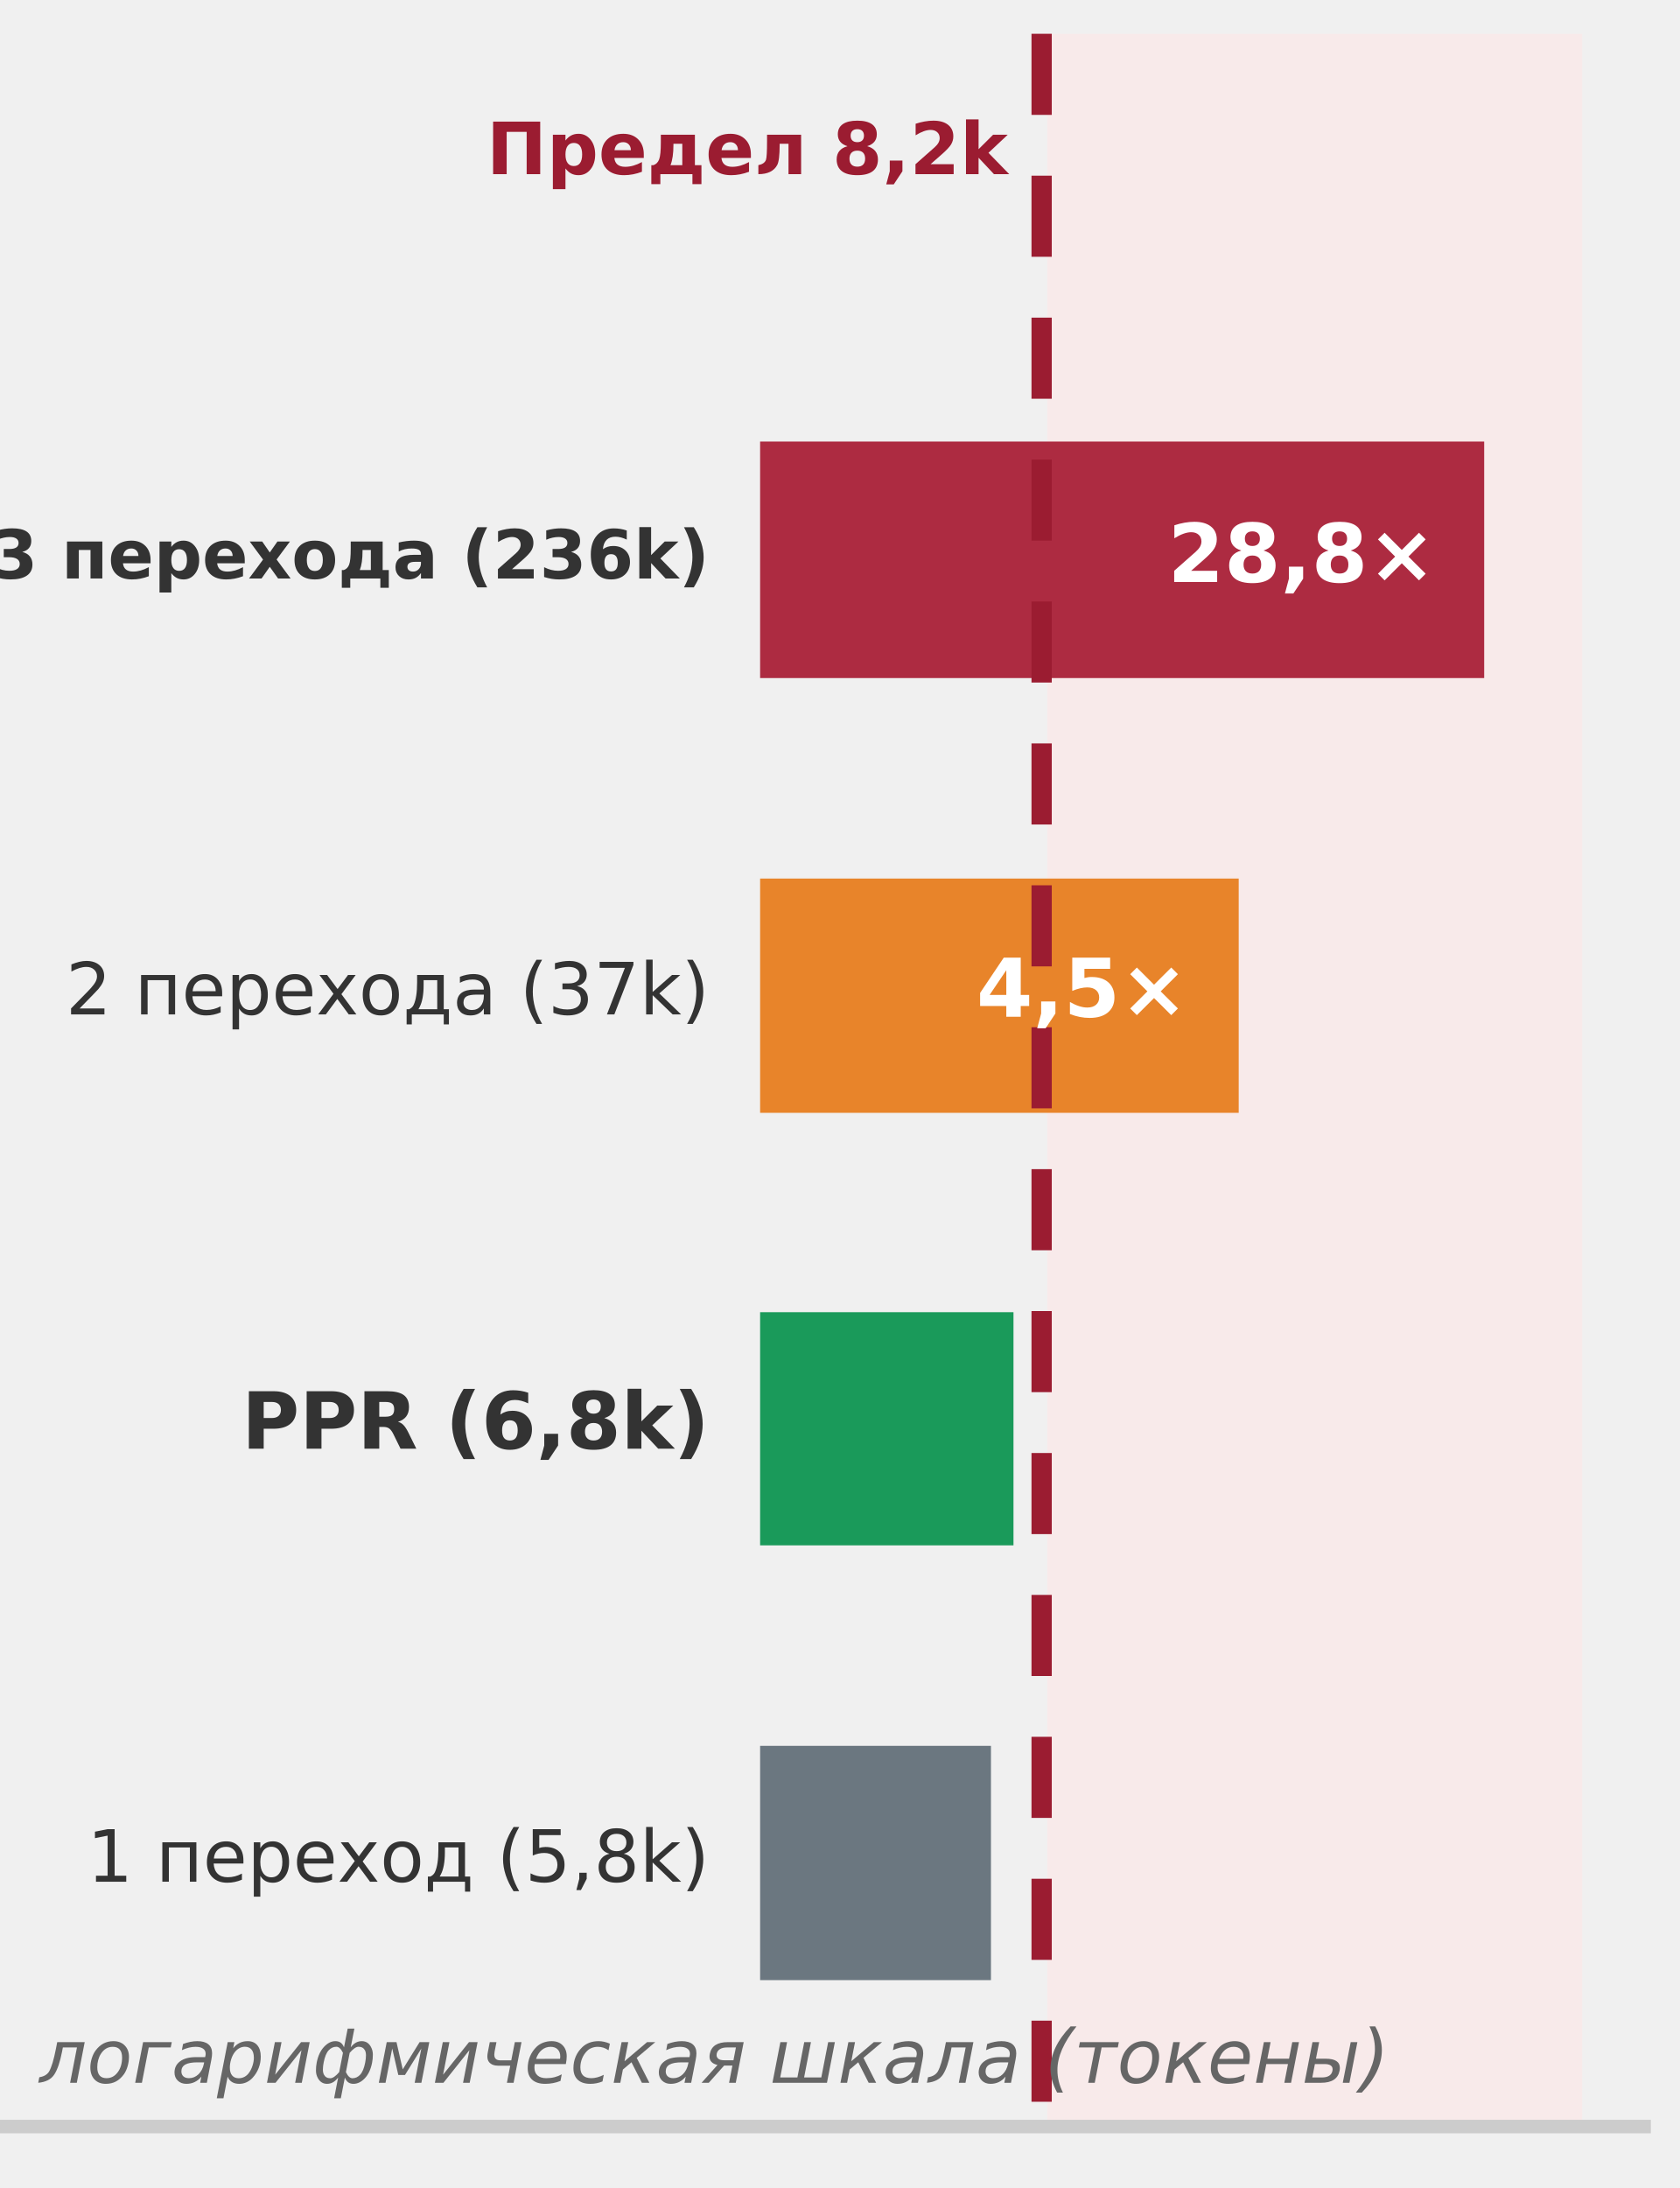
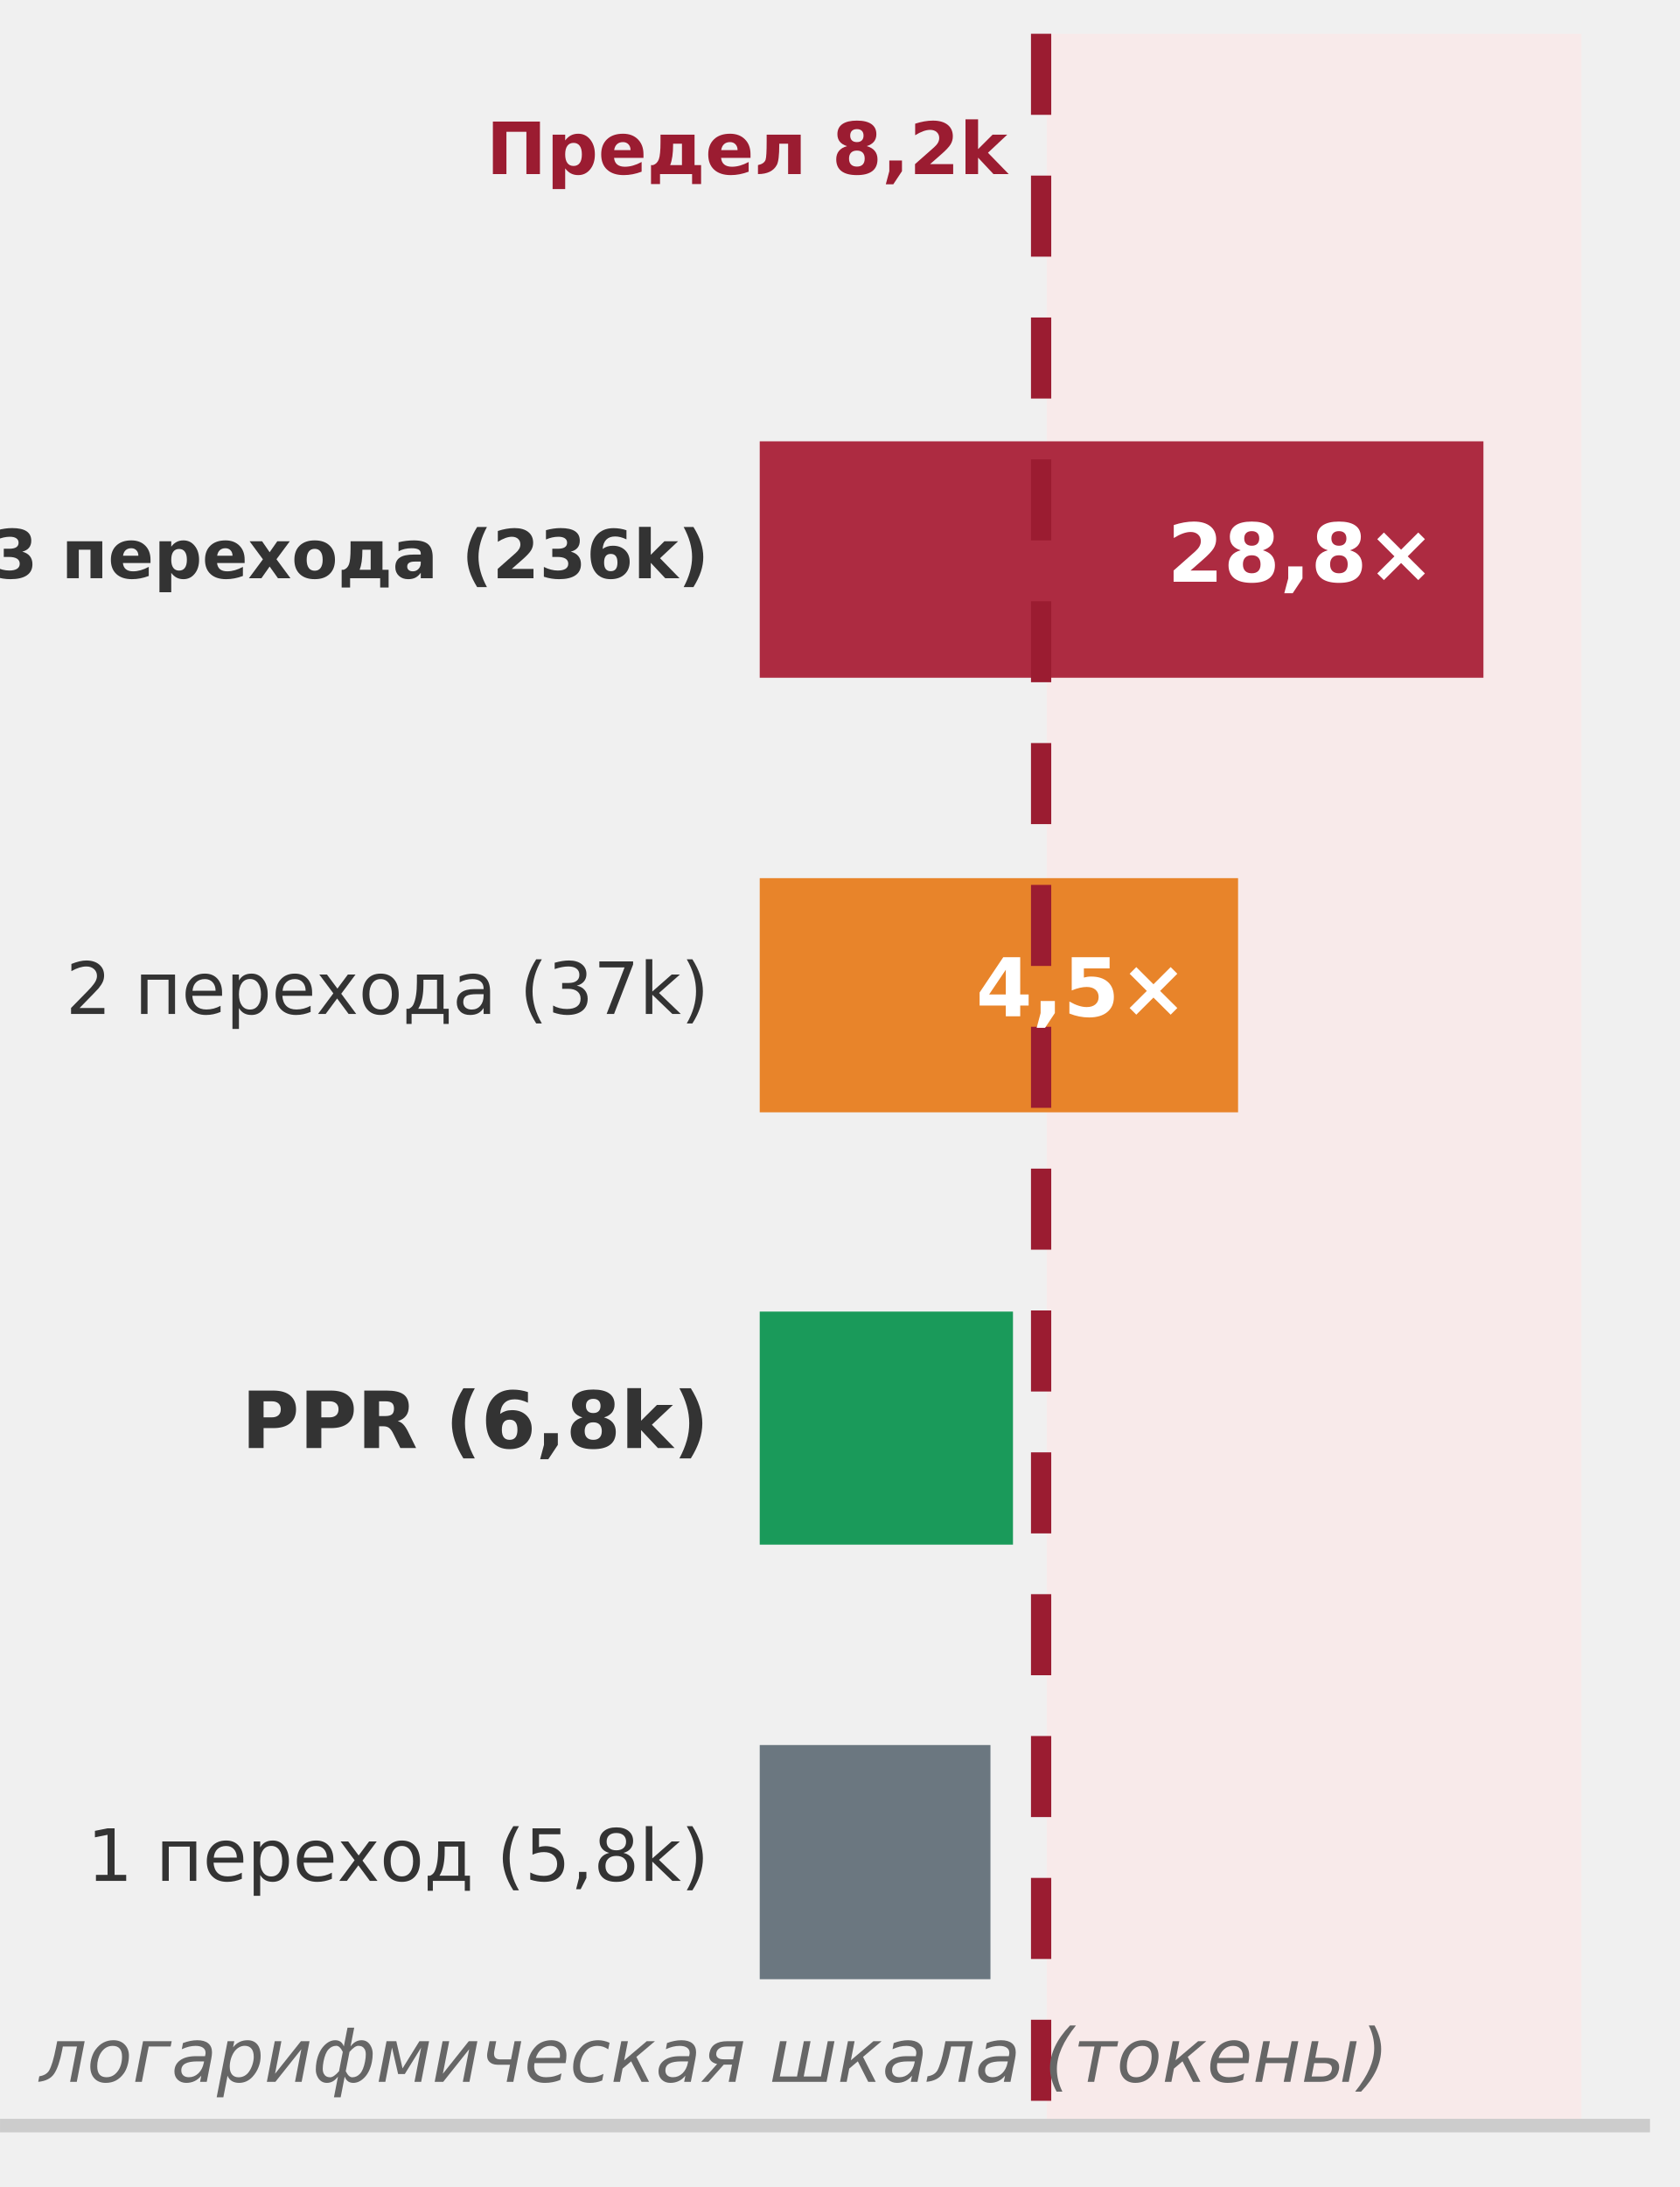
- <svg xmlns="http://www.w3.org/2000/svg" xmlns:xlink="http://www.w3.org/1999/xlink" width="74.594pt" height="97.128pt" viewBox="0 0 74.594 97.128" version="1.1">
+ <svg xmlns="http://www.w3.org/2000/svg" xmlns:xlink="http://www.w3.org/1999/xlink" width="298.38" height="388.51" viewBox="0 0 74.594 97.128" version="1.1">
  <defs>
    <style type="text/css">*{stroke-linejoin: round; stroke-linecap: butt}</style>
  </defs>
  <g id="figure_1">
    <g id="patch_1">
      <path d="M 0 97.128  L 74.594 97.128  L 74.594 0  L 0 0  L 0 97.128  z " style="fill: none" />
    </g>
    <g id="axes_1">
      <g id="patch_2">
        <path d="M 46.5 1.5  L 70.25 1.5  L 70.25 94.4  L 46.5 94.4  z " clip-path="url(#p7e3763a4e0)" style="fill: #f8eaea" />
      </g>
      <g id="line2d_1">
        <path d="M 0 94.4  L 73 94.4  " clip-path="url(#p7e3763a4e0)" style="fill: none; stroke: #cccccc; stroke-width: 0.6; stroke-linecap: square" />
      </g>
      <g id="patch_3">
        <path d="M 33.75 19.6  L 65.9 19.6  L 65.9 30.1  L 33.75 30.1  z " clip-path="url(#p7e3763a4e0)" style="fill: #ad2b41" />
      </g>
      <g id="patch_4">
        <path d="M 33.75 39  L 55 39  L 55 49.4  L 33.75 49.4  z " clip-path="url(#p7e3763a4e0)" style="fill: #e8842a" />
      </g>
      <g id="patch_5">
        <path d="M 33.75 58.25  L 45 58.25  L 45 68.6  L 33.75 68.6  z " clip-path="url(#p7e3763a4e0)" style="fill: #1a9a5a" />
      </g>
      <g id="patch_6">
        <path d="M 33.75 77.5  L 44 77.5  L 44 87.9  L 33.75 87.9  z " clip-path="url(#p7e3763a4e0)" style="fill: #6b7780" />
      </g>
      <g id="line2d_2">
        <path d="M 46.25 1.5  L 46.25 94.4  " clip-path="url(#p7e3763a4e0)" style="fill: none; stroke-dasharray: 3.6,2.7; stroke-dashoffset: 0; stroke: #9b1c31; stroke-width: 0.9" />
      </g>
      <g id="text_1">
        <g style="fill: #9b1c31" transform="translate(21.6015 7.731375) scale(0.032 -0.032)">
          <defs>
            <path id="DejaVuSans-Bold-3b3" d="M 4769 4666  L 4769 0  L 3566 0  L 3566 3756  L 1791 3756  L 1791 0  L 588 0  L 588 4666  L 4769 4666  z " transform="scale(0.015625)" />
            <path id="DejaVuSans-Bold-3d4" d="M 1656 506  L 1656 -1331  L 538 -1331  L 538 3500  L 1656 3500  L 1656 2988  Q 1888 3294 2169 3439  Q 2450 3584 2816 3584  Q 3463 3584 3878 3070  Q 4294 2556 4294 1747  Q 4294 938 3878 423  Q 3463 -91 2816 -91  Q 2450 -91 2169 54  Q 1888 200 1656 506  z M 2400 2772  Q 2041 2772 1848 2508  Q 1656 2244 1656 1747  Q 1656 1250 1848 986  Q 2041 722 2400 722  Q 2759 722 2948 984  Q 3138 1247 3138 1747  Q 3138 2247 2948 2509  Q 2759 2772 2400 2772  z " transform="scale(0.015625)" />
            <path id="DejaVuSans-Bold-3c9" d="M 4031 1759  L 4031 1441  L 1416 1441  Q 1456 1047 1700 850  Q 1944 653 2381 653  Q 2734 653 3104 758  Q 3475 863 3866 1075  L 3866 213  Q 3469 63 3072 -14  Q 2675 -91 2278 -91  Q 1328 -91 801 392  Q 275 875 275 1747  Q 275 2603 792 3093  Q 1309 3584 2216 3584  Q 3041 3584 3536 3087  Q 4031 2591 4031 1759  z M 2881 2131  Q 2881 2450 2695 2645  Q 2509 2841 2209 2841  Q 1884 2841 1681 2658  Q 1478 2475 1428 2131  L 2881 2131  z " transform="scale(0.015625)" />
            <path id="DejaVuSans-Bold-3c8" d="M 547 800  Q 903 919 1053 1314  Q 1203 1709 1203 2838  L 1203 3500  L 4228 3500  L 4228 800  L 4809 800  L 4809 -884  L 4009 -884  L 4009 0  L 1159 0  L 1159 -884  L 359 -884  L 359 800  L 547 800  z M 3109 2700  L 2322 2700  L 2322 2603  Q 2322 1456 2063 800  L 3109 800  L 3109 2700  z " transform="scale(0.015625)" />
            <path id="DejaVuSans-Bold-3cf" d="M 353 0  L 353 800  Q 906 913 1031 1278  Q 1125 1556 1125 2928  L 1125 3500  L 4150 3500  L 4150 0  L 3031 0  L 3031 2700  L 2244 2700  L 2244 2584  Q 2244 1213 2028 813  Q 1591 0 353 0  z " transform="scale(0.015625)" />
            <path id="DejaVuSans-Bold-3" transform="scale(0.015625)" />
            <path id="DejaVuSans-Bold-1b" d="M 2228 2088  Q 1891 2088 1709 1903  Q 1528 1719 1528 1375  Q 1528 1031 1709 848  Q 1891 666 2228 666  Q 2563 666 2741 848  Q 2919 1031 2919 1375  Q 2919 1722 2741 1905  Q 2563 2088 2228 2088  z M 1350 2484  Q 925 2613 709 2878  Q 494 3144 494 3541  Q 494 4131 934 4440  Q 1375 4750 2228 4750  Q 3075 4750 3515 4442  Q 3956 4134 3956 3541  Q 3956 3144 3739 2878  Q 3522 2613 3097 2484  Q 3572 2353 3814 2058  Q 4056 1763 4056 1313  Q 4056 619 3595 264  Q 3134 -91 2228 -91  Q 1319 -91 855 264  Q 391 619 391 1313  Q 391 1763 633 2058  Q 875 2353 1350 2484  z M 1631 3419  Q 1631 3141 1786 2991  Q 1941 2841 2228 2841  Q 2509 2841 2662 2991  Q 2816 3141 2816 3419  Q 2816 3697 2662 3845  Q 2509 3994 2228 3994  Q 1941 3994 1786 3844  Q 1631 3694 1631 3419  z " transform="scale(0.015625)" />
            <path id="DejaVuSans-Bold-f" d="M 653 1209  L 1778 1209  L 1778 256  L 1006 -909  L 341 -909  L 653 256  L 653 1209  z " transform="scale(0.015625)" />
            <path id="DejaVuSans-Bold-15" d="M 1844 884  L 3897 884  L 3897 0  L 506 0  L 506 884  L 2209 2388  Q 2438 2594 2547 2791  Q 2656 2988 2656 3200  Q 2656 3528 2436 3728  Q 2216 3928 1850 3928  Q 1569 3928 1234 3808  Q 900 3688 519 3450  L 519 4475  Q 925 4609 1322 4679  Q 1719 4750 2100 4750  Q 2938 4750 3402 4381  Q 3866 4013 3866 3353  Q 3866 2972 3669 2642  Q 3472 2313 2841 1759  L 1844 884  z " transform="scale(0.015625)" />
            <path id="DejaVuSans-Bold-4e" d="M 538 4863  L 1656 4863  L 1656 2216  L 2944 3500  L 4244 3500  L 2534 1894  L 4378 0  L 3022 0  L 1656 1459  L 1656 0  L 538 0  L 538 4863  z " transform="scale(0.015625)" />
          </defs>
          <use xlink:href="#DejaVuSans-Bold-3b3" />
          <use xlink:href="#DejaVuSans-Bold-3d4" transform="translate(83.6875 0)" />
          <use xlink:href="#DejaVuSans-Bold-3c9" transform="translate(155.2656 0)" />
          <use xlink:href="#DejaVuSans-Bold-3c8" transform="translate(223.0938 0)" />
          <use xlink:href="#DejaVuSans-Bold-3c9" transform="translate(303.8594 0)" />
          <use xlink:href="#DejaVuSans-Bold-3cf" transform="translate(371.6875 0)" />
          <use xlink:href="#DejaVuSans-Bold-3" transform="translate(444.9375 0)" />
          <use xlink:href="#DejaVuSans-Bold-1b" transform="translate(479.75 0)" />
          <use xlink:href="#DejaVuSans-Bold-f" transform="translate(549.3281 0)" />
          <use xlink:href="#DejaVuSans-Bold-15" transform="translate(587.3125 0)" />
          <use xlink:href="#DejaVuSans-Bold-4e" transform="translate(656.8906 0)" />
        </g>
      </g>
      <g id="text_2">
        <g style="fill: #333333" transform="translate(-0.40875 25.67941) scale(0.03 -0.03)">
          <defs>
            <path id="DejaVuSans-Bold-16" d="M 2981 2516  Q 3453 2394 3698 2092  Q 3944 1791 3944 1325  Q 3944 631 3412 270  Q 2881 -91 1863 -91  Q 1503 -91 1142 -33  Q 781 25 428 141  L 428 1069  Q 766 900 1098 814  Q 1431 728 1753 728  Q 2231 728 2486 893  Q 2741 1059 2741 1369  Q 2741 1688 2480 1852  Q 2219 2016 1709 2016  L 1228 2016  L 1228 2791  L 1734 2791  Q 2188 2791 2409 2933  Q 2631 3075 2631 3366  Q 2631 3634 2415 3781  Q 2200 3928 1806 3928  Q 1516 3928 1219 3862  Q 922 3797 628 3669  L 628 4550  Q 984 4650 1334 4700  Q 1684 4750 2022 4750  Q 2931 4750 3382 4451  Q 3834 4153 3834 3553  Q 3834 3144 3618 2883  Q 3403 2622 2981 2516  z " transform="scale(0.015625)" />
            <path id="DejaVuSans-Bold-3d3" d="M 3884 3500  L 3884 0  L 2766 0  L 2766 2700  L 1656 2700  L 1656 0  L 538 0  L 538 3500  L 3884 3500  z " transform="scale(0.015625)" />
            <path id="DejaVuSans-Bold-3d9" d="M 1422 1791  L 159 3500  L 1344 3500  L 2059 2463  L 2784 3500  L 3969 3500  L 2706 1797  L 4031 0  L 2847 0  L 2059 1106  L 1281 0  L 97 0  L 1422 1791  z " transform="scale(0.015625)" />
            <path id="DejaVuSans-Bold-3d2" d="M 2203 2784  Q 1831 2784 1636 2517  Q 1441 2250 1441 1747  Q 1441 1244 1636 976  Q 1831 709 2203 709  Q 2569 709 2762 976  Q 2956 1244 2956 1747  Q 2956 2250 2762 2517  Q 2569 2784 2203 2784  z M 2203 3584  Q 3106 3584 3614 3096  Q 4122 2609 4122 1747  Q 4122 884 3614 396  Q 3106 -91 2203 -91  Q 1297 -91 786 396  Q 275 884 275 1747  Q 275 2609 786 3096  Q 1297 3584 2203 3584  z " transform="scale(0.015625)" />
            <path id="DejaVuSans-Bold-3c4" d="M 2106 1575  Q 1756 1575 1579 1456  Q 1403 1338 1403 1106  Q 1403 894 1545 773  Q 1688 653 1941 653  Q 2256 653 2472 879  Q 2688 1106 2688 1447  L 2688 1575  L 2106 1575  z M 3816 1997  L 3816 0  L 2688 0  L 2688 519  Q 2463 200 2181 54  Q 1900 -91 1497 -91  Q 953 -91 614 226  Q 275 544 275 1050  Q 275 1666 698 1953  Q 1122 2241 2028 2241  L 2688 2241  L 2688 2328  Q 2688 2594 2478 2717  Q 2269 2841 1825 2841  Q 1466 2841 1156 2769  Q 847 2697 581 2553  L 581 3406  Q 941 3494 1303 3539  Q 1666 3584 2028 3584  Q 2975 3584 3395 3211  Q 3816 2838 3816 1997  z " transform="scale(0.015625)" />
            <path id="DejaVuSans-Bold-b" d="M 2413 -844  L 1484 -844  Q 1006 -72 778 623  Q 550 1319 550 2003  Q 550 2688 779 3389  Q 1009 4091 1484 4856  L 2413 4856  Q 2013 4116 1813 3408  Q 1613 2700 1613 2009  Q 1613 1319 1811 609  Q 2009 -100 2413 -844  z " transform="scale(0.015625)" />
            <path id="DejaVuSans-Bold-19" d="M 2316 2303  Q 2000 2303 1842 2098  Q 1684 1894 1684 1484  Q 1684 1075 1842 870  Q 2000 666 2316 666  Q 2634 666 2792 870  Q 2950 1075 2950 1484  Q 2950 1894 2792 2098  Q 2634 2303 2316 2303  z M 3803 4544  L 3803 3681  Q 3506 3822 3243 3889  Q 2981 3956 2731 3956  Q 2194 3956 1894 3657  Q 1594 3359 1544 2772  Q 1750 2925 1990 3001  Q 2231 3078 2516 3078  Q 3231 3078 3670 2659  Q 4109 2241 4109 1563  Q 4109 813 3618 361  Q 3128 -91 2303 -91  Q 1394 -91 895 523  Q 397 1138 397 2266  Q 397 3422 980 4083  Q 1563 4744 2578 4744  Q 2900 4744 3203 4694  Q 3506 4644 3803 4544  z " transform="scale(0.015625)" />
            <path id="DejaVuSans-Bold-c" d="M 513 -844  Q 913 -100 1113 609  Q 1313 1319 1313 2009  Q 1313 2700 1113 3408  Q 913 4116 513 4856  L 1441 4856  Q 1916 4091 2145 3389  Q 2375 2688 2375 2003  Q 2375 1319 2147 623  Q 1919 -72 1441 -844  L 513 -844  z " transform="scale(0.015625)" />
          </defs>
          <use xlink:href="#DejaVuSans-Bold-16" />
          <use xlink:href="#DejaVuSans-Bold-3" transform="translate(69.57812 0)" />
          <use xlink:href="#DejaVuSans-Bold-3d3" transform="translate(104.3906 0)" />
          <use xlink:href="#DejaVuSans-Bold-3c9" transform="translate(173.4844 0)" />
          <use xlink:href="#DejaVuSans-Bold-3d4" transform="translate(241.3125 0)" />
          <use xlink:href="#DejaVuSans-Bold-3c9" transform="translate(312.8906 0)" />
          <use xlink:href="#DejaVuSans-Bold-3d9" transform="translate(380.7188 0)" />
          <use xlink:href="#DejaVuSans-Bold-3d2" transform="translate(445.2188 0)" />
          <use xlink:href="#DejaVuSans-Bold-3c8" transform="translate(513.9219 0)" />
          <use xlink:href="#DejaVuSans-Bold-3c4" transform="translate(594.6875 0)" />
          <use xlink:href="#DejaVuSans-Bold-3" transform="translate(662.1719 0)" />
          <use xlink:href="#DejaVuSans-Bold-b" transform="translate(696.9844 0)" />
          <use xlink:href="#DejaVuSans-Bold-15" transform="translate(742.6875 0)" />
          <use xlink:href="#DejaVuSans-Bold-16" transform="translate(812.2656 0)" />
          <use xlink:href="#DejaVuSans-Bold-19" transform="translate(881.8438 0)" />
          <use xlink:href="#DejaVuSans-Bold-4e" transform="translate(951.4219 0)" />
          <use xlink:href="#DejaVuSans-Bold-c" transform="translate(1017.922 0)" />
        </g>
      </g>
      <g id="text_3">
        <g style="fill: #333333" transform="translate(2.921 45.03137) scale(0.032 -0.032)">
          <defs>
            <path id="DejaVuSans-15" d="M 1228 531  L 3431 531  L 3431 0  L 469 0  L 469 531  Q 828 903 1448 1529  Q 2069 2156 2228 2338  Q 2531 2678 2651 2914  Q 2772 3150 2772 3378  Q 2772 3750 2511 3984  Q 2250 4219 1831 4219  Q 1534 4219 1204 4116  Q 875 4013 500 3803  L 500 4441  Q 881 4594 1212 4672  Q 1544 4750 1819 4750  Q 2544 4750 2975 4387  Q 3406 4025 3406 3419  Q 3406 3131 3298 2873  Q 3191 2616 2906 2266  Q 2828 2175 2409 1742  Q 1991 1309 1228 531  z " transform="scale(0.015625)" />
            <path id="DejaVuSans-3" transform="scale(0.015625)" />
            <path id="DejaVuSans-3d3" d="M 3603 3500  L 3603 0  L 3025 0  L 3025 3041  L 1159 3041  L 1159 0  L 581 0  L 581 3500  L 3603 3500  z " transform="scale(0.015625)" />
            <path id="DejaVuSans-3c9" d="M 3597 1894  L 3597 1613  L 953 1613  Q 991 1019 1311 708  Q 1631 397 2203 397  Q 2534 397 2845 478  Q 3156 559 3463 722  L 3463 178  Q 3153 47 2828 -22  Q 2503 -91 2169 -91  Q 1331 -91 842 396  Q 353 884 353 1716  Q 353 2575 817 3079  Q 1281 3584 2069 3584  Q 2775 3584 3186 3129  Q 3597 2675 3597 1894  z M 3022 2063  Q 3016 2534 2758 2815  Q 2500 3097 2075 3097  Q 1594 3097 1305 2825  Q 1016 2553 972 2059  L 3022 2063  z " transform="scale(0.015625)" />
            <path id="DejaVuSans-3d4" d="M 1159 525  L 1159 -1331  L 581 -1331  L 581 3500  L 1159 3500  L 1159 2969  Q 1341 3281 1617 3432  Q 1894 3584 2278 3584  Q 2916 3584 3314 3078  Q 3713 2572 3713 1747  Q 3713 922 3314 415  Q 2916 -91 2278 -91  Q 1894 -91 1617 61  Q 1341 213 1159 525  z M 3116 1747  Q 3116 2381 2855 2742  Q 2594 3103 2138 3103  Q 1681 3103 1420 2742  Q 1159 2381 1159 1747  Q 1159 1113 1420 752  Q 1681 391 2138 391  Q 2594 391 2855 752  Q 3116 1113 3116 1747  z " transform="scale(0.015625)" />
            <path id="DejaVuSans-3d9" d="M 3513 3500  L 2247 1797  L 3578 0  L 2900 0  L 1881 1375  L 863 0  L 184 0  L 1544 1831  L 300 3500  L 978 3500  L 1906 2253  L 2834 3500  L 3513 3500  z " transform="scale(0.015625)" />
            <path id="DejaVuSans-3d2" d="M 1959 3097  Q 1497 3097 1228 2736  Q 959 2375 959 1747  Q 959 1119 1226 758  Q 1494 397 1959 397  Q 2419 397 2687 759  Q 2956 1122 2956 1747  Q 2956 2369 2687 2733  Q 2419 3097 1959 3097  z M 1959 3584  Q 2709 3584 3137 3096  Q 3566 2609 3566 1747  Q 3566 888 3137 398  Q 2709 -91 1959 -91  Q 1206 -91 779 398  Q 353 888 353 1747  Q 353 2609 779 3096  Q 1206 3584 1959 3584  z " transform="scale(0.015625)" />
            <path id="DejaVuSans-3c8" d="M 1384 459  L 3053 459  L 3053 3041  L 1844 3041  L 1844 2603  Q 1844 1316 1475 628  L 1384 459  z M 550 459  Q 834 584 959 850  Q 1266 1509 1266 2838  L 1266 3500  L 3631 3500  L 3631 459  L 4091 459  L 4091 -884  L 3631 -884  L 3631 0  L 794 0  L 794 -884  L 334 -884  L 334 459  L 550 459  z " transform="scale(0.015625)" />
            <path id="DejaVuSans-3c4" d="M 2194 1759  Q 1497 1759 1228 1600  Q 959 1441 959 1056  Q 959 750 1161 570  Q 1363 391 1709 391  Q 2188 391 2477 730  Q 2766 1069 2766 1631  L 2766 1759  L 2194 1759  z M 3341 1997  L 3341 0  L 2766 0  L 2766 531  Q 2569 213 2275 61  Q 1981 -91 1556 -91  Q 1019 -91 701 211  Q 384 513 384 1019  Q 384 1609 779 1909  Q 1175 2209 1959 2209  L 2766 2209  L 2766 2266  Q 2766 2663 2505 2880  Q 2244 3097 1772 3097  Q 1472 3097 1187 3025  Q 903 2953 641 2809  L 641 3341  Q 956 3463 1253 3523  Q 1550 3584 1831 3584  Q 2591 3584 2966 3190  Q 3341 2797 3341 1997  z " transform="scale(0.015625)" />
            <path id="DejaVuSans-b" d="M 1984 4856  Q 1566 4138 1362 3434  Q 1159 2731 1159 2009  Q 1159 1288 1364 580  Q 1569 -128 1984 -844  L 1484 -844  Q 1016 -109 783 600  Q 550 1309 550 2009  Q 550 2706 781 3412  Q 1013 4119 1484 4856  L 1984 4856  z " transform="scale(0.015625)" />
            <path id="DejaVuSans-16" d="M 2597 2516  Q 3050 2419 3304 2112  Q 3559 1806 3559 1356  Q 3559 666 3084 287  Q 2609 -91 1734 -91  Q 1441 -91 1130 -33  Q 819 25 488 141  L 488 750  Q 750 597 1062 519  Q 1375 441 1716 441  Q 2309 441 2620 675  Q 2931 909 2931 1356  Q 2931 1769 2642 2001  Q 2353 2234 1838 2234  L 1294 2234  L 1294 2753  L 1863 2753  Q 2328 2753 2575 2939  Q 2822 3125 2822 3475  Q 2822 3834 2567 4026  Q 2313 4219 1838 4219  Q 1578 4219 1281 4162  Q 984 4106 628 3988  L 628 4550  Q 988 4650 1302 4700  Q 1616 4750 1894 4750  Q 2613 4750 3031 4423  Q 3450 4097 3450 3541  Q 3450 3153 3228 2886  Q 3006 2619 2597 2516  z " transform="scale(0.015625)" />
            <path id="DejaVuSans-1a" d="M 525 4666  L 3525 4666  L 3525 4397  L 1831 0  L 1172 0  L 2766 4134  L 525 4134  L 525 4666  z " transform="scale(0.015625)" />
            <path id="DejaVuSans-4e" d="M 581 4863  L 1159 4863  L 1159 1991  L 2875 3500  L 3609 3500  L 1753 1863  L 3688 0  L 2938 0  L 1159 1709  L 1159 0  L 581 0  L 581 4863  z " transform="scale(0.015625)" />
            <path id="DejaVuSans-c" d="M 513 4856  L 1013 4856  Q 1481 4119 1714 3412  Q 1947 2706 1947 2009  Q 1947 1309 1714 600  Q 1481 -109 1013 -844  L 513 -844  Q 928 -128 1133 580  Q 1338 1288 1338 2009  Q 1338 2731 1133 3434  Q 928 4138 513 4856  z " transform="scale(0.015625)" />
          </defs>
          <use xlink:href="#DejaVuSans-15" />
          <use xlink:href="#DejaVuSans-3" transform="translate(63.625 0)" />
          <use xlink:href="#DejaVuSans-3d3" transform="translate(95.40625 0)" />
          <use xlink:href="#DejaVuSans-3c9" transform="translate(160.7812 0)" />
          <use xlink:href="#DejaVuSans-3d4" transform="translate(222.3125 0)" />
          <use xlink:href="#DejaVuSans-3c9" transform="translate(285.7969 0)" />
          <use xlink:href="#DejaVuSans-3d9" transform="translate(347.3281 0)" />
          <use xlink:href="#DejaVuSans-3d2" transform="translate(406.5156 0)" />
          <use xlink:href="#DejaVuSans-3c8" transform="translate(467.7031 0)" />
          <use xlink:href="#DejaVuSans-3c4" transform="translate(536.8438 0)" />
          <use xlink:href="#DejaVuSans-3" transform="translate(598.125 0)" />
          <use xlink:href="#DejaVuSans-b" transform="translate(629.9062 0)" />
          <use xlink:href="#DejaVuSans-16" transform="translate(668.9219 0)" />
          <use xlink:href="#DejaVuSans-1a" transform="translate(732.5469 0)" />
          <use xlink:href="#DejaVuSans-4e" transform="translate(796.1719 0)" />
          <use xlink:href="#DejaVuSans-c" transform="translate(854.0781 0)" />
        </g>
      </g>
      <g id="text_4">
        <g style="fill: #333333" transform="translate(10.72914 64.30932) scale(0.035 -0.035)">
          <defs>
            <path id="DejaVuSans-Bold-33" d="M 588 4666  L 2584 4666  Q 3475 4666 3951 4270  Q 4428 3875 4428 3144  Q 4428 2409 3951 2014  Q 3475 1619 2584 1619  L 1791 1619  L 1791 0  L 588 0  L 588 4666  z M 1791 3794  L 1791 2491  L 2456 2491  Q 2806 2491 2997 2661  Q 3188 2831 3188 3144  Q 3188 3456 2997 3625  Q 2806 3794 2456 3794  L 1791 3794  z " transform="scale(0.015625)" />
            <path id="DejaVuSans-Bold-35" d="M 2297 2597  Q 2675 2597 2839 2737  Q 3003 2878 3003 3200  Q 3003 3519 2839 3656  Q 2675 3794 2297 3794  L 1791 3794  L 1791 2597  L 2297 2597  z M 1791 1766  L 1791 0  L 588 0  L 588 4666  L 2425 4666  Q 3347 4666 3776 4356  Q 4206 4047 4206 3378  Q 4206 2916 3982 2619  Q 3759 2322 3309 2181  Q 3556 2125 3751 1926  Q 3947 1728 4147 1325  L 4800 0  L 3519 0  L 2950 1159  Q 2778 1509 2601 1637  Q 2425 1766 2131 1766  L 1791 1766  z " transform="scale(0.015625)" />
          </defs>
          <use xlink:href="#DejaVuSans-Bold-33" />
          <use xlink:href="#DejaVuSans-Bold-33" transform="translate(73.29688 0)" />
          <use xlink:href="#DejaVuSans-Bold-35" transform="translate(146.5938 0)" />
          <use xlink:href="#DejaVuSans-Bold-3" transform="translate(223.5938 0)" />
          <use xlink:href="#DejaVuSans-Bold-b" transform="translate(258.4062 0)" />
          <use xlink:href="#DejaVuSans-Bold-19" transform="translate(304.1094 0)" />
          <use xlink:href="#DejaVuSans-Bold-f" transform="translate(373.6875 0)" />
          <use xlink:href="#DejaVuSans-Bold-1b" transform="translate(411.6719 0)" />
          <use xlink:href="#DejaVuSans-Bold-4e" transform="translate(481.25 0)" />
          <use xlink:href="#DejaVuSans-Bold-c" transform="translate(547.75 0)" />
        </g>
      </g>
      <g id="text_5">
        <g style="fill: #333333" transform="translate(3.865 83.53137) scale(0.032 -0.032)">
          <defs>
            <path id="DejaVuSans-14" d="M 794 531  L 1825 531  L 1825 4091  L 703 3866  L 703 4441  L 1819 4666  L 2450 4666  L 2450 531  L 3481 531  L 3481 0  L 794 0  L 794 531  z " transform="scale(0.015625)" />
            <path id="DejaVuSans-18" d="M 691 4666  L 3169 4666  L 3169 4134  L 1269 4134  L 1269 2991  Q 1406 3038 1543 3061  Q 1681 3084 1819 3084  Q 2600 3084 3056 2656  Q 3513 2228 3513 1497  Q 3513 744 3044 326  Q 2575 -91 1722 -91  Q 1428 -91 1123 -41  Q 819 9 494 109  L 494 744  Q 775 591 1075 516  Q 1375 441 1709 441  Q 2250 441 2565 725  Q 2881 1009 2881 1497  Q 2881 1984 2565 2268  Q 2250 2553 1709 2553  Q 1456 2553 1204 2497  Q 953 2441 691 2322  L 691 4666  z " transform="scale(0.015625)" />
            <path id="DejaVuSans-f" d="M 750 794  L 1409 794  L 1409 256  L 897 -744  L 494 -744  L 750 256  L 750 794  z " transform="scale(0.015625)" />
            <path id="DejaVuSans-1b" d="M 2034 2216  Q 1584 2216 1326 1975  Q 1069 1734 1069 1313  Q 1069 891 1326 650  Q 1584 409 2034 409  Q 2484 409 2743 651  Q 3003 894 3003 1313  Q 3003 1734 2745 1975  Q 2488 2216 2034 2216  z M 1403 2484  Q 997 2584 770 2862  Q 544 3141 544 3541  Q 544 4100 942 4425  Q 1341 4750 2034 4750  Q 2731 4750 3128 4425  Q 3525 4100 3525 3541  Q 3525 3141 3298 2862  Q 3072 2584 2669 2484  Q 3125 2378 3379 2068  Q 3634 1759 3634 1313  Q 3634 634 3220 271  Q 2806 -91 2034 -91  Q 1263 -91 848 271  Q 434 634 434 1313  Q 434 1759 690 2068  Q 947 2378 1403 2484  z M 1172 3481  Q 1172 3119 1398 2916  Q 1625 2713 2034 2713  Q 2441 2713 2670 2916  Q 2900 3119 2900 3481  Q 2900 3844 2670 4047  Q 2441 4250 2034 4250  Q 1625 4250 1398 4047  Q 1172 3844 1172 3481  z " transform="scale(0.015625)" />
          </defs>
          <use xlink:href="#DejaVuSans-14" />
          <use xlink:href="#DejaVuSans-3" transform="translate(63.625 0)" />
          <use xlink:href="#DejaVuSans-3d3" transform="translate(95.40625 0)" />
          <use xlink:href="#DejaVuSans-3c9" transform="translate(160.7812 0)" />
          <use xlink:href="#DejaVuSans-3d4" transform="translate(222.3125 0)" />
          <use xlink:href="#DejaVuSans-3c9" transform="translate(285.7969 0)" />
          <use xlink:href="#DejaVuSans-3d9" transform="translate(347.3281 0)" />
          <use xlink:href="#DejaVuSans-3d2" transform="translate(406.5156 0)" />
          <use xlink:href="#DejaVuSans-3c8" transform="translate(467.7031 0)" />
          <use xlink:href="#DejaVuSans-3" transform="translate(536.8438 0)" />
          <use xlink:href="#DejaVuSans-b" transform="translate(568.625 0)" />
          <use xlink:href="#DejaVuSans-18" transform="translate(607.6406 0)" />
          <use xlink:href="#DejaVuSans-f" transform="translate(671.2656 0)" />
          <use xlink:href="#DejaVuSans-1b" transform="translate(703.0469 0)" />
          <use xlink:href="#DejaVuSans-4e" transform="translate(766.6719 0)" />
          <use xlink:href="#DejaVuSans-c" transform="translate(824.5781 0)" />
        </g>
      </g>
      <g id="text_6">
        <g style="fill: #ffffff" transform="translate(51.85144 25.83516) scale(0.036 -0.036)">
          <defs>
            <path id="DejaVuSans-Bold-99" d="M 4563 3359  L 3206 2003  L 4563 653  L 4038 128  L 2681 1478  L 1325 128  L 800 653  L 2156 2003  L 800 3359  L 1325 3884  L 2681 2528  L 4038 3884  L 4563 3359  z " transform="scale(0.015625)" />
          </defs>
          <use xlink:href="#DejaVuSans-Bold-15" />
          <use xlink:href="#DejaVuSans-Bold-1b" transform="translate(69.57812 0)" />
          <use xlink:href="#DejaVuSans-Bold-f" transform="translate(139.1562 0)" />
          <use xlink:href="#DejaVuSans-Bold-1b" transform="translate(177.1406 0)" />
          <use xlink:href="#DejaVuSans-Bold-99" transform="translate(246.7188 0)" />
        </g>
      </g>
      <g id="text_7">
        <g style="fill: #ffffff" transform="translate(43.35625 45.13516) scale(0.036 -0.036)">
          <defs>
            <path id="DejaVuSans-Bold-17" d="M 2356 3675  L 1038 1722  L 2356 1722  L 2356 3675  z M 2156 4666  L 3494 4666  L 3494 1722  L 4159 1722  L 4159 850  L 3494 850  L 3494 0  L 2356 0  L 2356 850  L 288 850  L 288 1881  L 2156 4666  z " transform="scale(0.015625)" />
            <path id="DejaVuSans-Bold-18" d="M 678 4666  L 3669 4666  L 3669 3781  L 1638 3781  L 1638 3059  Q 1775 3097 1914 3117  Q 2053 3138 2203 3138  Q 3056 3138 3531 2711  Q 4006 2284 4006 1522  Q 4006 766 3489 337  Q 2972 -91 2053 -91  Q 1656 -91 1267 -14  Q 878 63 494 219  L 494 1166  Q 875 947 1217 837  Q 1559 728 1863 728  Q 2300 728 2551 942  Q 2803 1156 2803 1522  Q 2803 1891 2551 2103  Q 2300 2316 1863 2316  Q 1603 2316 1309 2248  Q 1016 2181 678 2041  L 678 4666  z " transform="scale(0.015625)" />
          </defs>
          <use xlink:href="#DejaVuSans-Bold-17" />
          <use xlink:href="#DejaVuSans-Bold-f" transform="translate(69.57812 0)" />
          <use xlink:href="#DejaVuSans-Bold-18" transform="translate(107.5625 0)" />
          <use xlink:href="#DejaVuSans-Bold-99" transform="translate(177.1406 0)" />
        </g>
      </g>
      <g id="text_8">
        <g style="fill: #666666" transform="translate(1.75 92.45723) scale(0.033 -0.033)">
          <defs>
            <path id="DejaVuSans-Oblique-3cf" d="M 1534 3500  L 3900 3500  L 3219 0  L 2644 0  L 3234 3041  L 2019 3041  L 1953 2694  Q 1691 1344 1284 717  Q 878 91 -103 0  L -9 478  Q 575 566 828 959  Q 1147 1513 1422 2928  L 1534 3500  z " transform="scale(0.015625)" />
            <path id="DejaVuSans-Oblique-3d2" d="M 1625 -91  Q 1009 -91 651 289  Q 294 669 294 1325  Q 294 1706 417 2101  Q 541 2497 738 2766  Q 1047 3184 1428 3384  Q 1809 3584 2291 3584  Q 2888 3584 3255 3212  Q 3622 2841 3622 2241  Q 3622 1825 3500 1412  Q 3378 1000 3181 728  Q 2875 309 2494 109  Q 2113 -91 1625 -91  z M 891 1344  Q 891 869 1089 633  Q 1288 397 1691 397  Q 2269 397 2648 901  Q 3028 1406 3028 2181  Q 3028 2634 2825 2865  Q 2622 3097 2228 3097  Q 1903 3097 1650 2945  Q 1397 2794 1197 2484  Q 1050 2253 970 1956  Q 891 1659 891 1344  z " transform="scale(0.015625)" />
            <path id="DejaVuSans-Oblique-3c7" d="M 241 0  L 922 3500  L 3391 3500  L 3300 3041  L 1409 3041  L 819 0  L 241 0  z " transform="scale(0.015625)" />
            <path id="DejaVuSans-Oblique-3c4" d="M 3438 1997  L 3047 0  L 2472 0  L 2578 531  Q 2325 219 2001 64  Q 1678 -91 1281 -91  Q 834 -91 548 182  Q 263 456 263 884  Q 263 1497 752 1853  Q 1241 2209 2100 2209  L 2900 2209  L 2931 2363  Q 2938 2388 2941 2417  Q 2944 2447 2944 2509  Q 2944 2788 2717 2942  Q 2491 3097 2081 3097  Q 1800 3097 1504 3025  Q 1209 2953 897 2809  L 997 3341  Q 1322 3463 1633 3523  Q 1944 3584 2234 3584  Q 2853 3584 3176 3315  Q 3500 3047 3500 2534  Q 3500 2431 3484 2292  Q 3469 2153 3438 1997  z M 2816 1759  L 2241 1759  Q 1534 1759 1195 1570  Q 856 1381 856 984  Q 856 709 1029 553  Q 1203 397 1509 397  Q 1978 397 2328 733  Q 2678 1069 2791 1631  L 2816 1759  z " transform="scale(0.015625)" />
            <path id="DejaVuSans-Oblique-3d4" d="M 3175 2156  Q 3175 2616 2975 2859  Q 2775 3103 2400 3103  Q 2144 3103 1911 2972  Q 1678 2841 1497 2591  Q 1319 2344 1212 1994  Q 1106 1644 1106 1300  Q 1106 863 1306 627  Q 1506 391 1875 391  Q 2147 391 2380 519  Q 2613 647 2778 891  Q 2956 1147 3065 1494  Q 3175 1841 3175 2156  z M 1394 2969  Q 1625 3272 1939 3428  Q 2253 3584 2638 3584  Q 3175 3584 3472 3232  Q 3769 2881 3769 2247  Q 3769 1728 3584 1258  Q 3400 788 3053 416  Q 2822 169 2531 39  Q 2241 -91 1919 -91  Q 1547 -91 1294 64  Q 1041 219 916 525  L 556 -1331  L -19 -1331  L 922 3500  L 1497 3500  L 1394 2969  z " transform="scale(0.015625)" />
            <path id="DejaVuSans-Oblique-3cc" d="M 3919 3500  L 3238 0  L 2666 0  L 3213 2809  L 978 0  L 241 0  L 922 3500  L 1494 3500  L 947 697  L 3178 3500  L 3919 3500  z " transform="scale(0.015625)" />
            <path id="DejaVuSans-Oblique-3d8" d="M 3441 391  Q 3825 391 4111 702  Q 4397 1013 4541 1747  Q 4606 2088 4606 2356  Q 4606 2625 4519 2794  Q 4350 3103 3966 3103  Q 3659 3103 3203 2578  L 2878 916  Q 3134 391 3441 391  z M 3031 4666  L 3609 4666  L 3294 3053  Q 3528 3347 3756 3465  Q 3984 3584 4244 3584  Q 4766 3584 5034 3088  Q 5200 2784 5200 2425  Q 5200 2066 5134 1734  Q 4969 875 4511 392  Q 4053 -91 3531 -91  Q 3272 -91 3090 31  Q 2909 153 2788 447  L 2441 -1331  L 1863 -1331  L 2209 447  Q 1975 153 1747 31  Q 1519 -91 1259 -91  Q 738 -91 469 394  Q 300 691 300 1050  Q 300 1409 363 1734  Q 531 2594 990 3089  Q 1450 3584 1972 3584  Q 2231 3584 2412 3465  Q 2594 3347 2716 3053  L 3031 4666  z M 1538 391  Q 1844 391 2300 916  L 2625 2578  Q 2369 3103 2063 3103  Q 1678 3103 1392 2792  Q 1106 2481 963 1747  Q 897 1406 897 1137  Q 897 869 988 700  Q 1153 391 1538 391  z " transform="scale(0.015625)" />
            <path id="DejaVuSans-Oblique-3d0" d="M 922 3500  L 1763 3500  L 2300 1156  L 3753 3500  L 4588 3500  L 3906 0  L 3328 0  L 3903 2950  L 2494 672  L 1919 672  L 1394 2950  L 819 0  L 241 0  L 922 3500  z " transform="scale(0.015625)" />
            <path id="DejaVuSans-Oblique-3db" d="M 2966 3500  L 3541 3500  L 2859 0  L 2284 0  L 2572 1472  L 1500 1472  Q 1022 1472 759 1769  Q 600 1950 600 2272  Q 600 2425 638 2613  L 809 3500  L 1384 3500  L 1222 2666  Q 1197 2534 1197 2425  Q 1197 1931 1731 1931  L 2659 1931  L 2966 3500  z " transform="scale(0.015625)" />
            <path id="DejaVuSans-Oblique-3c9" d="M 3078 2063  Q 3088 2113 3092 2166  Q 3097 2219 3097 2272  Q 3097 2653 2873 2875  Q 2650 3097 2266 3097  Q 1838 3097 1509 2826  Q 1181 2556 1013 2059  L 3078 2063  z M 3578 1613  L 903 1613  Q 884 1494 878 1425  Q 872 1356 872 1306  Q 872 872 1139 634  Q 1406 397 1894 397  Q 2269 397 2603 481  Q 2938 566 3225 728  L 3116 159  Q 2806 34 2476 -28  Q 2147 -91 1806 -91  Q 1078 -91 686 257  Q 294 606 294 1247  Q 294 1794 489 2264  Q 684 2734 1063 3103  Q 1306 3334 1642 3459  Q 1978 3584 2356 3584  Q 2950 3584 3301 3228  Q 3653 2872 3653 2272  Q 3653 2128 3634 1964  Q 3616 1800 3578 1613  z " transform="scale(0.015625)" />
            <path id="DejaVuSans-Oblique-3d5" d="M 3431 3366  L 3316 2797  Q 3109 2947 2876 3022  Q 2644 3097 2394 3097  Q 2119 3097 1870 3000  Q 1622 2903 1453 2725  Q 1184 2453 1037 2087  Q 891 1722 891 1331  Q 891 859 1127 628  Q 1363 397 1844 397  Q 2081 397 2348 469  Q 2616 541 2906 684  L 2797 116  Q 2547 13 2283 -39  Q 2019 -91 1741 -91  Q 1044 -91 669 257  Q 294 606 294 1253  Q 294 1797 489 2255  Q 684 2713 1069 3078  Q 1331 3328 1684 3456  Q 2038 3584 2456 3584  Q 2700 3584 2940 3529  Q 3181 3475 3431 3366  z " transform="scale(0.015625)" />
            <path id="DejaVuSans-Oblique-3ce" d="M 922 3500  L 1494 3500  L 1175 1856  L 3116 3500  L 3822 3500  L 2222 2147  L 3313 0  L 2669 0  L 1772 1766  L 1034 1141  L 813 0  L 241 0  L 922 3500  z " transform="scale(0.015625)" />
            <path id="DejaVuSans-Oblique-3e3" d="M 1603 2897  Q 1313 2713 1313 2378  Q 1313 2197 1466 2067  Q 1619 1938 1991 1938  L 2766 1938  L 2978 3041  L 2203 3041  Q 1831 3041 1603 2897  z M 22 0  L 1391 1534  Q 706 1694 706 2241  Q 706 2356 731 2491  Q 931 3500 2278 3500  L 3647 3500  L 2966 0  L 2388 0  L 2675 1478  L 1959 1478  L 641 0  L 22 0  z " transform="scale(0.015625)" />
            <path id="DejaVuSans-Oblique-3" transform="scale(0.015625)" />
            <path id="DejaVuSans-Oblique-3dc" d="M 2966 459  L 4447 459  L 5038 3500  L 5616 3500  L 4934 0  L 241 0  L 922 3500  L 1500 3500  L 909 459  L 2388 459  L 2978 3500  L 3556 3500  L 2966 459  z " transform="scale(0.015625)" />
            <path id="DejaVuSans-Oblique-b" d="M 2731 4856  Q 1903 3822 1495 2892  Q 1088 1963 1088 1100  Q 1088 606 1206 120  Q 1325 -366 1563 -844  L 1063 -844  Q 775 -306 634 201  Q 494 709 494 1197  Q 494 2125 923 3036  Q 1353 3947 2222 4856  L 2731 4856  z " transform="scale(0.015625)" />
            <path id="DejaVuSans-Oblique-3d6" d="M 528 3500  L 3881 3500  L 3791 3041  L 2397 3041  L 1806 0  L 1241 0  L 1831 3041  L 438 3041  L 528 3500  z " transform="scale(0.015625)" />
            <path id="DejaVuSans-Oblique-3d1" d="M 922 3500  L 1500 3500  L 1222 2072  L 3088 2072  L 3366 3500  L 3944 3500  L 3263 0  L 2684 0  L 2997 1613  L 1131 1613  L 819 0  L 241 0  L 922 3500  z " transform="scale(0.015625)" />
            <path id="DejaVuSans-Oblique-3df" d="M 2656 1159  Q 2656 1613 1950 1613  L 1131 1613  L 909 459  L 1728 459  Q 2528 459 2644 1038  Q 2656 1103 2656 1159  z M 2066 2072  Q 3281 2072 3281 1278  Q 3281 1166 3256 1038  Q 3053 0 1663 0  L 241 0  L 922 3500  L 1500 3500  L 1222 2072  L 2066 2072  z M 4215 3500  L 4790 3500  L 4106 0  L 3531 0  L 4215 3500  z " transform="scale(0.015625)" />
            <path id="DejaVuSans-Oblique-c" d="M -397 -844  Q 434 191 840 1120  Q 1247 2050 1247 2913  Q 1247 3406 1130 3892  Q 1013 4378 775 4856  L 1275 4856  Q 1563 4316 1703 3812  Q 1844 3309 1844 2822  Q 1844 1891 1411 973  Q 978 56 116 -844  L -397 -844  z " transform="scale(0.015625)" />
          </defs>
          <use xlink:href="#DejaVuSans-Oblique-3cf" />
          <use xlink:href="#DejaVuSans-Oblique-3d2" transform="translate(63.92188 0)" />
          <use xlink:href="#DejaVuSans-Oblique-3c7" transform="translate(125.1094 0)" />
          <use xlink:href="#DejaVuSans-Oblique-3c4" transform="translate(177.6562 0)" />
          <use xlink:href="#DejaVuSans-Oblique-3d4" transform="translate(238.9375 0)" />
          <use xlink:href="#DejaVuSans-Oblique-3cc" transform="translate(302.4219 0)" />
          <use xlink:href="#DejaVuSans-Oblique-3d8" transform="translate(367.4062 0)" />
          <use xlink:href="#DejaVuSans-Oblique-3d0" transform="translate(452.9062 0)" />
          <use xlink:href="#DejaVuSans-Oblique-3cc" transform="translate(528.3438 0)" />
          <use xlink:href="#DejaVuSans-Oblique-3db" transform="translate(593.3281 0)" />
          <use xlink:href="#DejaVuSans-Oblique-3c9" transform="translate(652.4062 0)" />
          <use xlink:href="#DejaVuSans-Oblique-3d5" transform="translate(713.9375 0)" />
          <use xlink:href="#DejaVuSans-Oblique-3ce" transform="translate(768.9219 0)" />
          <use xlink:href="#DejaVuSans-Oblique-3c4" transform="translate(829.3281 0)" />
          <use xlink:href="#DejaVuSans-Oblique-3e3" transform="translate(890.6094 0)" />
          <use xlink:href="#DejaVuSans-Oblique-3" transform="translate(950.7656 0)" />
          <use xlink:href="#DejaVuSans-Oblique-3dc" transform="translate(982.5469 0)" />
          <use xlink:href="#DejaVuSans-Oblique-3ce" transform="translate(1074.047 0)" />
          <use xlink:href="#DejaVuSans-Oblique-3c4" transform="translate(1134.453 0)" />
          <use xlink:href="#DejaVuSans-Oblique-3cf" transform="translate(1195.734 0)" />
          <use xlink:href="#DejaVuSans-Oblique-3c4" transform="translate(1259.656 0)" />
          <use xlink:href="#DejaVuSans-Oblique-3" transform="translate(1320.938 0)" />
          <use xlink:href="#DejaVuSans-Oblique-b" transform="translate(1352.719 0)" />
          <use xlink:href="#DejaVuSans-Oblique-3d6" transform="translate(1391.734 0)" />
          <use xlink:href="#DejaVuSans-Oblique-3d2" transform="translate(1449.984 0)" />
          <use xlink:href="#DejaVuSans-Oblique-3ce" transform="translate(1511.172 0)" />
          <use xlink:href="#DejaVuSans-Oblique-3c9" transform="translate(1571.578 0)" />
          <use xlink:href="#DejaVuSans-Oblique-3d1" transform="translate(1633.109 0)" />
          <use xlink:href="#DejaVuSans-Oblique-3df" transform="translate(1698.484 0)" />
          <use xlink:href="#DejaVuSans-Oblique-c" transform="translate(1777.438 0)" />
        </g>
      </g>
    </g>
  </g>
  <defs>
    <clipPath id="p7e3763a4e0">
      <rect x="0" y="0" width="74.594" height="97.128" />
    </clipPath>
  </defs>
</svg>
